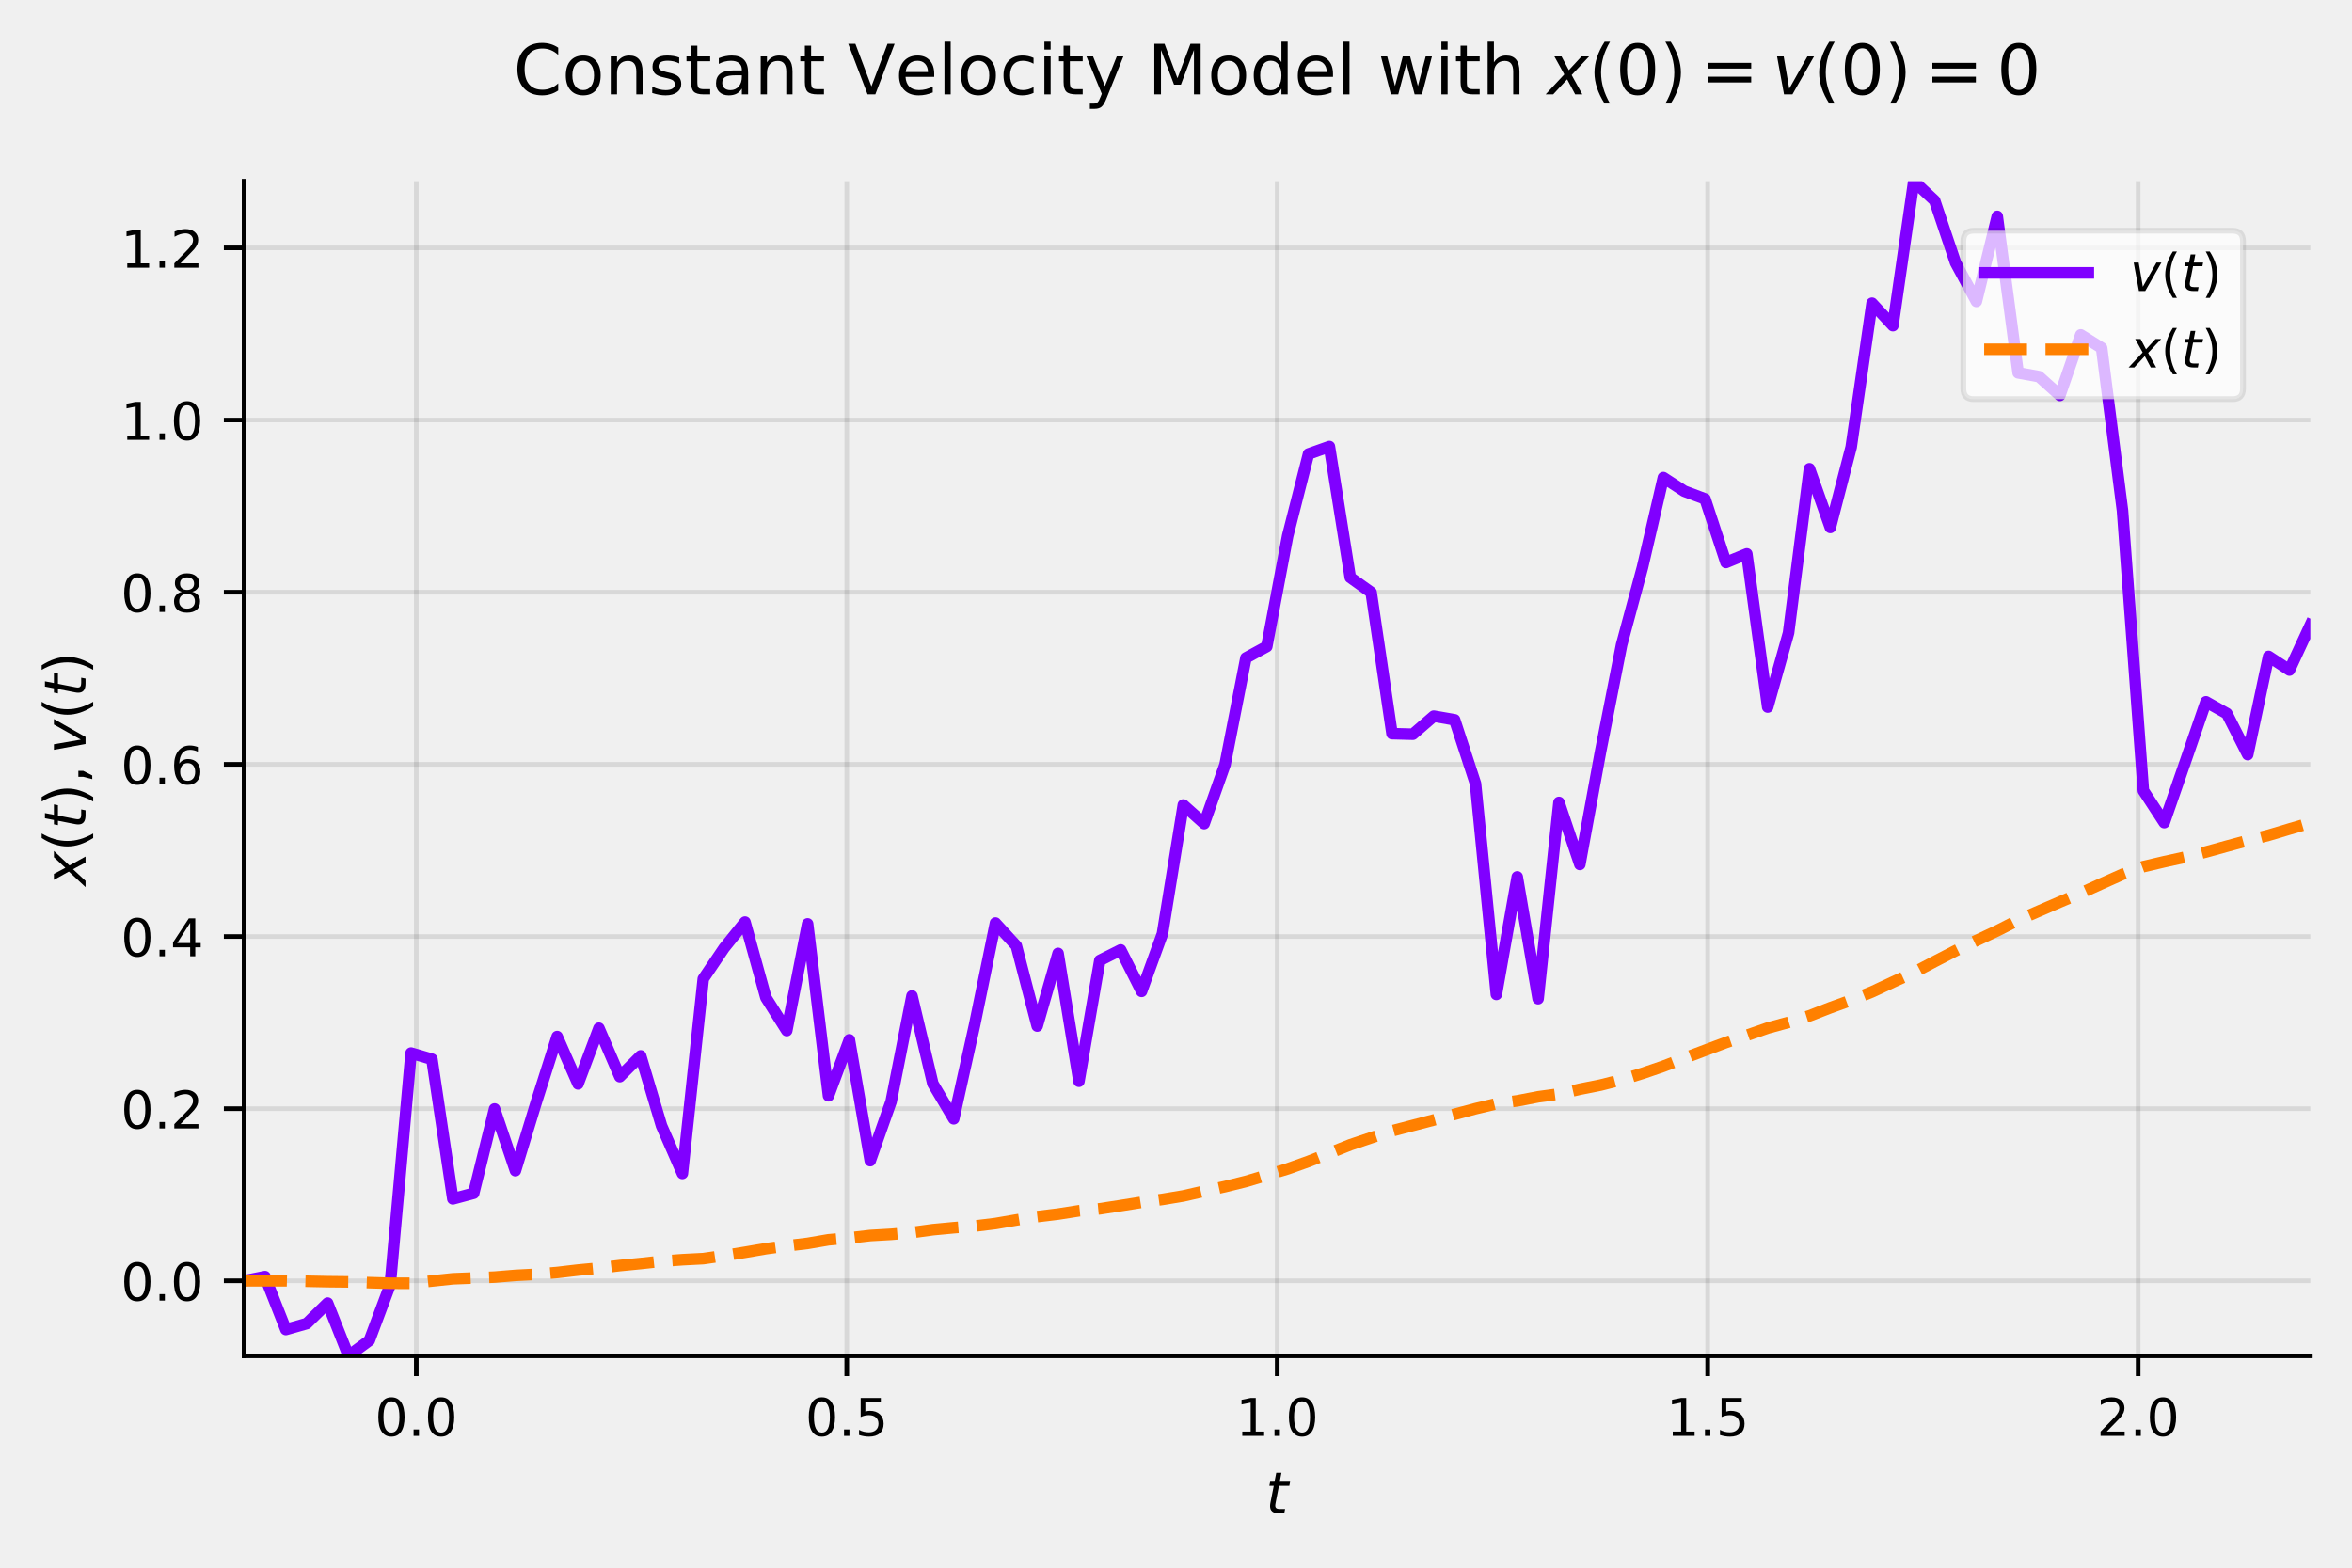
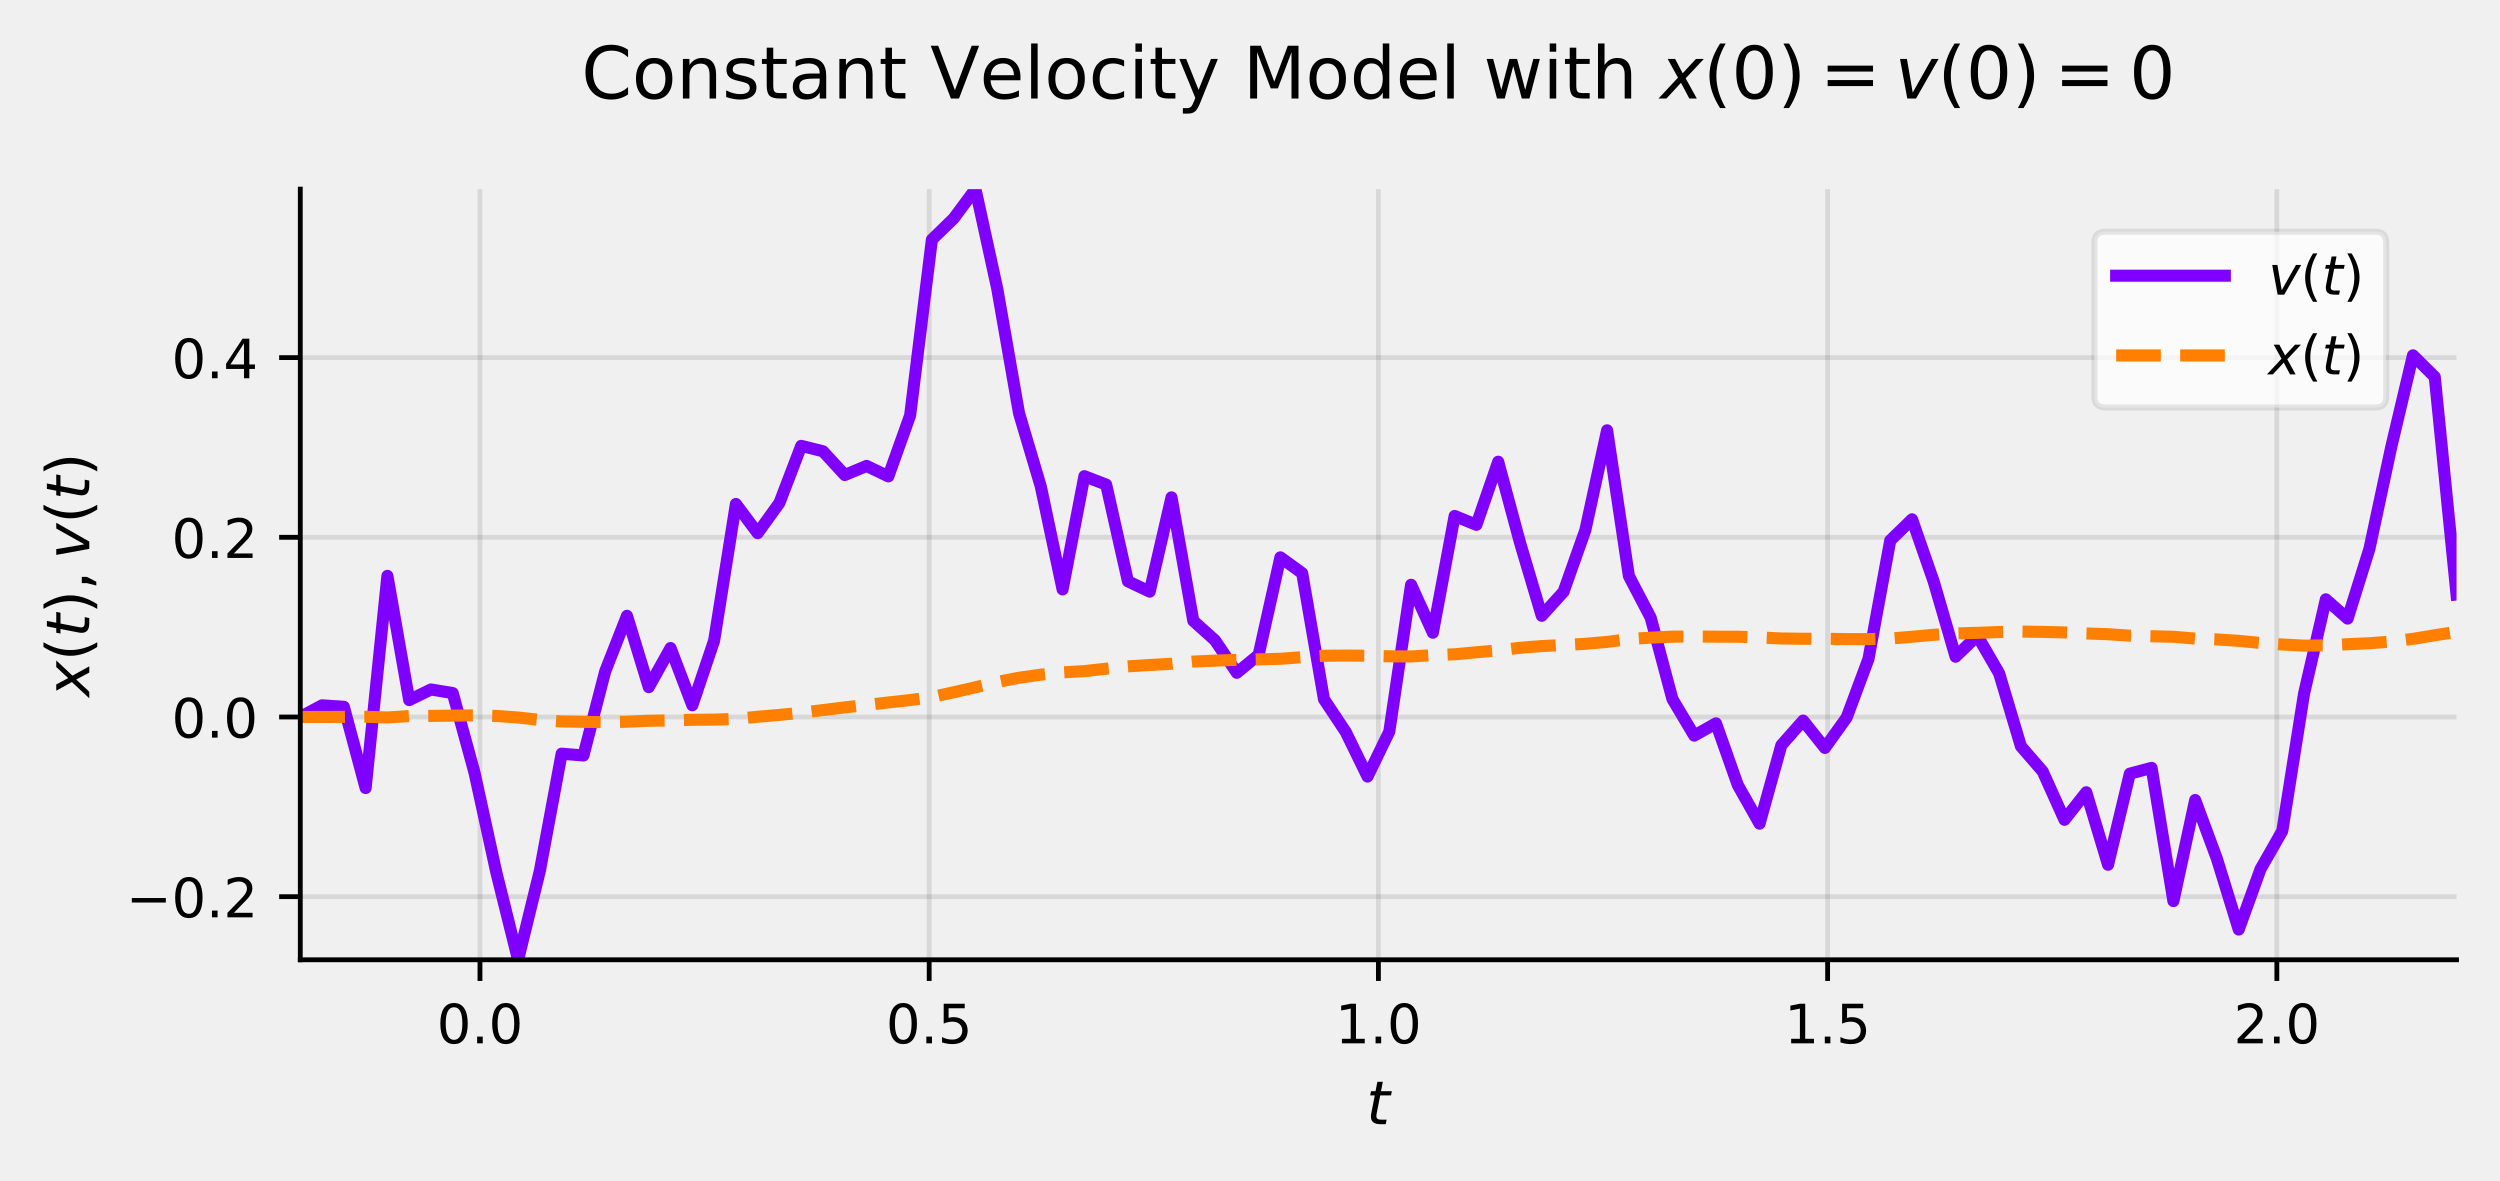
- <svg xmlns="http://www.w3.org/2000/svg" xmlns:xlink="http://www.w3.org/1999/xlink" width="406.511pt" height="270.975pt" viewBox="0 0 406.511 270.975" version="1.1">
+ <svg xmlns="http://www.w3.org/2000/svg" xmlns:xlink="http://www.w3.org/1999/xlink" width="414.053pt" height="195.548pt" viewBox="0 0 414.053 195.548" version="1.1">
  <style>
            /* Light mode (default) */
            .c1 { fill: #d62728 !important; stroke: #d62728 !important; }
.c2 { fill: #2ca02c !important; stroke: #2ca02c !important; }
.c3 { fill: #1f77b4 !important; stroke: #1f77b4 !important; }
.c4 { fill: #9467bd !important; stroke: #9467bd !important; }
.c5 { fill: #8c564b !important; stroke: #8c564b !important; }
.c6 { fill: #e377c2 !important; stroke: #e377c2 !important; }
.c7 { fill: #7f7f7f !important; stroke: #7f7f7f !important; }
.c8 { fill: #bcbd22 !important; stroke: #bcbd22 !important; }

            /* Text and graphic elements */
            text, .text {
                fill: #000000 !important;
                stroke: none !important;
            }

            .axis line, .axis path, .tick line, .tick path, path.domain, line.grid {
                stroke: #000000 !important;
            }

            .legend text {
                fill: #000000 !important;
            }

            g.legend &gt; g:first-child &gt; path:first-child {
                fill: rgba(255, 255, 255, 0.8) !important;
                stroke: rgba(0, 0, 0, 0.1) !important;
            }

            [stroke="currentColor"], [stroke="black"] {
                stroke: #000000 !important;
            }

            /* Dark mode via media query */
            @media (prefers-color-scheme: dark) {
                /* Dark theme colors */
                .c1 { fill: #FF4A98 !important; stroke: #FF4A98 !important; }
                .c2 { fill: #0AFAFA !important; stroke: #0AFAFA !important; }
                .c3 { fill: #7F83FF !important; stroke: #7F83FF !important; }
                .c4 { fill: #B4A0FF !important; stroke: #B4A0FF !important; }
                .c5 { fill: #FFB86B !important; stroke: #FFB86B !important; }
                .c6 { fill: #FF79C6 !important; stroke: #FF79C6 !important; }
                .c7 { fill: #CCCCCC !important; stroke: #CCCCCC !important; }
                .c8 { fill: #E6DB74 !important; stroke: #E6DB74 !important; }

                /* Dark theme text and graphics */
                text, .text {
                    fill: #FFFFFF !important;
                    stroke: none !important;
                }

                .axis line, .axis path, .tick line, .tick path, path.domain, line.grid {
                    stroke: #FFFFFF !important;
                }

                .grid line {
                    stroke: rgba(255, 255, 255, 0.2) !important;
                }

                .legend text {
                    fill: #FFFFFF !important;
                }

                g.legend &gt; g:first-child &gt; path:first-child {
                    fill: rgba(26, 26, 26, 0.8) !important;
                    stroke: rgba(255, 255, 255, 0.1) !important;
                }

                [stroke="currentColor"], [stroke="black"] {
                    stroke: #FFFFFF !important;
                }
            }
        </style>
  <defs>
    <style type="text/css">*{stroke-linejoin: round; stroke-linecap: butt}</style>
  </defs>
  <g id="figure_1">
    <g class="patch">
-       <path d="M -0 270.975  L 406.511 270.975  L 406.511 0  L -0 0  L -0 270.975  z " style="fill: none" />
+       <path d="M 0 195.548  L 414.053 195.548  L 414.053 0  L 0 0  L 0 195.548  z " style="fill: none" />
    </g>
    <g id="axes_1">
      <g class="patch">
-         <path d="M 42.191 234.387  L 399.311 234.387  L 399.311 31.32  L 42.191 31.32  L 42.191 234.387  z " style="fill: none" />
+         <path d="M 49.733 158.96  L 406.853 158.96  L 406.853 31.32  L 49.733 31.32  L 49.733 158.96  z " style="fill: none" />
      </g>
      <g class="axis">
        <g class="tick xtick">
          <g id="line2d_1">
-             <path d="M 71.951 234.387  L 71.951 31.32  " clip-path="url(#pa991478b0b)" style="fill: none; stroke: #b0b0b0; stroke-opacity: 0.1; stroke-width: 0.8; stroke-linecap: square" />
+             <path d="M 79.493 158.96  L 79.493 31.32  " clip-path="url(#pca42724b4c)" style="fill: none; stroke: #b0b0b0; stroke-opacity: 0.1; stroke-width: 0.8; stroke-linecap: square" />
          </g>
          <g id="line2d_2">
            <defs>
-               <path id="m27125f3923" d="M 0 0  L 0 3.5  " style="stroke: currentColor; stroke-width: 0.8" />
+               <path id="m1e83205afa" d="M 0 0  L 0 3.5  " style="stroke: currentColor; stroke-width: 0.8" />
            </defs>
            <g>
-               <use xlink:href="#m27125f3923" x="71.951" y="234.387" style="stroke: currentColor; stroke-width: 0.8" />
+               <use xlink:href="#m1e83205afa" x="79.493" y="158.96" style="stroke: currentColor; stroke-width: 0.8" />
            </g>
          </g>
          <g id="text_1" class="text">
-             <g transform="translate(64.79453 248.2251) scale(0.09 -0.09)">
+             <g transform="translate(72.33625 172.7983) scale(0.09 -0.09)">
              <defs>
                <path id="DejaVuSans-30" d="M 2034 4250  Q 1547 4250 1301 3770  Q 1056 3291 1056 2328  Q 1056 1369 1301 889  Q 1547 409 2034 409  Q 2525 409 2770 889  Q 3016 1369 3016 2328  Q 3016 3291 2770 3770  Q 2525 4250 2034 4250  z M 2034 4750  Q 2819 4750 3233 4129  Q 3647 3509 3647 2328  Q 3647 1150 3233 529  Q 2819 -91 2034 -91  Q 1250 -91 836 529  Q 422 1150 422 2328  Q 422 3509 836 4129  Q 1250 4750 2034 4750  z " transform="scale(0.015625)" />
                <path id="DejaVuSans-2e" d="M 684 794  L 1344 794  L 1344 0  L 684 0  L 684 794  z " transform="scale(0.015625)" />
              </defs>
              <use xlink:href="#DejaVuSans-30" />
              <use xlink:href="#DejaVuSans-2e" transform="translate(63.62305 0)" />
              <use xlink:href="#DejaVuSans-30" transform="translate(95.41016 0)" />
            </g>
          </g>
        </g>
        <g class="tick xtick">
          <g id="line2d_3">
-             <path d="M 146.351 234.387  L 146.351 31.32  " clip-path="url(#pa991478b0b)" style="fill: none; stroke: #b0b0b0; stroke-opacity: 0.1; stroke-width: 0.8; stroke-linecap: square" />
+             <path d="M 153.893 158.96  L 153.893 31.32  " clip-path="url(#pca42724b4c)" style="fill: none; stroke: #b0b0b0; stroke-opacity: 0.1; stroke-width: 0.8; stroke-linecap: square" />
          </g>
          <g id="line2d_4">
            <g>
-               <use xlink:href="#m27125f3923" x="146.351" y="234.387" style="stroke: currentColor; stroke-width: 0.8" />
+               <use xlink:href="#m1e83205afa" x="153.893" y="158.96" style="stroke: currentColor; stroke-width: 0.8" />
            </g>
          </g>
          <g id="text_2" class="text">
-             <g transform="translate(139.1945 248.2251) scale(0.09 -0.09)">
+             <g transform="translate(146.7363 172.7983) scale(0.09 -0.09)">
              <defs>
                <path id="DejaVuSans-35" d="M 691 4666  L 3169 4666  L 3169 4134  L 1269 4134  L 1269 2991  Q 1406 3038 1543 3061  Q 1681 3084 1819 3084  Q 2600 3084 3056 2656  Q 3513 2228 3513 1497  Q 3513 744 3044 326  Q 2575 -91 1722 -91  Q 1428 -91 1123 -41  Q 819 9 494 109  L 494 744  Q 775 591 1075 516  Q 1375 441 1709 441  Q 2250 441 2565 725  Q 2881 1009 2881 1497  Q 2881 1984 2565 2268  Q 2250 2553 1709 2553  Q 1456 2553 1204 2497  Q 953 2441 691 2322  L 691 4666  z " transform="scale(0.015625)" />
              </defs>
              <use xlink:href="#DejaVuSans-30" />
              <use xlink:href="#DejaVuSans-2e" transform="translate(63.62305 0)" />
              <use xlink:href="#DejaVuSans-35" transform="translate(95.41016 0)" />
            </g>
          </g>
        </g>
        <g class="tick xtick">
          <g id="line2d_5">
-             <path d="M 220.751 234.387  L 220.751 31.32  " clip-path="url(#pa991478b0b)" style="fill: none; stroke: #b0b0b0; stroke-opacity: 0.1; stroke-width: 0.8; stroke-linecap: square" />
+             <path d="M 228.293 158.96  L 228.293 31.32  " clip-path="url(#pca42724b4c)" style="fill: none; stroke: #b0b0b0; stroke-opacity: 0.1; stroke-width: 0.8; stroke-linecap: square" />
          </g>
          <g id="line2d_6">
            <g>
-               <use xlink:href="#m27125f3923" x="220.751" y="234.387" style="stroke: currentColor; stroke-width: 0.8" />
+               <use xlink:href="#m1e83205afa" x="228.293" y="158.96" style="stroke: currentColor; stroke-width: 0.8" />
            </g>
          </g>
          <g id="text_3" class="text">
-             <g transform="translate(213.5945 248.2251) scale(0.09 -0.09)">
+             <g transform="translate(221.1362 172.7983) scale(0.09 -0.09)">
              <defs>
                <path id="DejaVuSans-31" d="M 794 531  L 1825 531  L 1825 4091  L 703 3866  L 703 4441  L 1819 4666  L 2450 4666  L 2450 531  L 3481 531  L 3481 0  L 794 0  L 794 531  z " transform="scale(0.015625)" />
              </defs>
              <use xlink:href="#DejaVuSans-31" />
              <use xlink:href="#DejaVuSans-2e" transform="translate(63.62305 0)" />
              <use xlink:href="#DejaVuSans-30" transform="translate(95.41016 0)" />
            </g>
          </g>
        </g>
        <g class="tick xtick">
          <g id="line2d_7">
-             <path d="M 295.151 234.387  L 295.151 31.32  " clip-path="url(#pa991478b0b)" style="fill: none; stroke: #b0b0b0; stroke-opacity: 0.1; stroke-width: 0.8; stroke-linecap: square" />
+             <path d="M 302.693 158.96  L 302.693 31.32  " clip-path="url(#pca42724b4c)" style="fill: none; stroke: #b0b0b0; stroke-opacity: 0.1; stroke-width: 0.8; stroke-linecap: square" />
          </g>
          <g id="line2d_8">
            <g>
-               <use xlink:href="#m27125f3923" x="295.151" y="234.387" style="stroke: currentColor; stroke-width: 0.8" />
+               <use xlink:href="#m1e83205afa" x="302.693" y="158.96" style="stroke: currentColor; stroke-width: 0.8" />
            </g>
          </g>
          <g id="text_4" class="text">
-             <g transform="translate(287.9945 248.2251) scale(0.09 -0.09)">
+             <g transform="translate(295.5362 172.7983) scale(0.09 -0.09)">
              <use xlink:href="#DejaVuSans-31" />
              <use xlink:href="#DejaVuSans-2e" transform="translate(63.62305 0)" />
              <use xlink:href="#DejaVuSans-35" transform="translate(95.41016 0)" />
            </g>
          </g>
        </g>
        <g class="tick xtick">
          <g id="line2d_9">
-             <path d="M 369.551 234.387  L 369.551 31.32  " clip-path="url(#pa991478b0b)" style="fill: none; stroke: #b0b0b0; stroke-opacity: 0.1; stroke-width: 0.8; stroke-linecap: square" />
+             <path d="M 377.093 158.96  L 377.093 31.32  " clip-path="url(#pca42724b4c)" style="fill: none; stroke: #b0b0b0; stroke-opacity: 0.1; stroke-width: 0.8; stroke-linecap: square" />
          </g>
          <g id="line2d_10">
            <g>
-               <use xlink:href="#m27125f3923" x="369.551" y="234.387" style="stroke: currentColor; stroke-width: 0.8" />
+               <use xlink:href="#m1e83205afa" x="377.093" y="158.96" style="stroke: currentColor; stroke-width: 0.8" />
            </g>
          </g>
          <g id="text_5" class="text">
-             <g transform="translate(362.3945 248.2251) scale(0.09 -0.09)">
+             <g transform="translate(369.9362 172.7983) scale(0.09 -0.09)">
              <defs>
                <path id="DejaVuSans-32" d="M 1228 531  L 3431 531  L 3431 0  L 469 0  L 469 531  Q 828 903 1448 1529  Q 2069 2156 2228 2338  Q 2531 2678 2651 2914  Q 2772 3150 2772 3378  Q 2772 3750 2511 3984  Q 2250 4219 1831 4219  Q 1534 4219 1204 4116  Q 875 4013 500 3803  L 500 4441  Q 881 4594 1212 4672  Q 1544 4750 1819 4750  Q 2544 4750 2975 4387  Q 3406 4025 3406 3419  Q 3406 3131 3298 2873  Q 3191 2616 2906 2266  Q 2828 2175 2409 1742  Q 1991 1309 1228 531  z " transform="scale(0.015625)" />
              </defs>
              <use xlink:href="#DejaVuSans-32" />
              <use xlink:href="#DejaVuSans-2e" transform="translate(63.62305 0)" />
              <use xlink:href="#DejaVuSans-30" transform="translate(95.41016 0)" />
            </g>
          </g>
        </g>
        <g id="text_6" class="text">
-           <g transform="translate(218.7509 261.6953) scale(0.1 -0.1)">
+           <g transform="translate(226.2927 186.2685) scale(0.1 -0.1)">
            <defs>
              <path id="DejaVuSans-Oblique-74" d="M 2706 3500  L 2619 3053  L 1472 3053  L 1100 1153  Q 1081 1047 1072 975  Q 1063 903 1063 863  Q 1063 663 1183 572  Q 1303 481 1569 481  L 2150 481  L 2053 0  L 1503 0  Q 991 0 739 200  Q 488 400 488 806  Q 488 878 497 964  Q 506 1050 525 1153  L 897 3053  L 409 3053  L 500 3500  L 978 3500  L 1172 4494  L 1747 4494  L 1556 3500  L 2706 3500  z " transform="scale(0.015625)" />
            </defs>
            <use xlink:href="#DejaVuSans-Oblique-74" transform="translate(0 0.78125)" />
          </g>
        </g>
      </g>
      <g class="axis">
        <g class="tick ytick">
          <g id="line2d_11">
-             <path d="M 42.191 221.414  L 399.311 221.414  " clip-path="url(#pa991478b0b)" style="fill: none; stroke: #b0b0b0; stroke-opacity: 0.1; stroke-width: 0.8; stroke-linecap: square" />
+             <path d="M 49.733 148.508  L 406.853 148.508  " clip-path="url(#pca42724b4c)" style="fill: none; stroke: #b0b0b0; stroke-opacity: 0.1; stroke-width: 0.8; stroke-linecap: square" />
          </g>
          <g id="line2d_12">
            <defs>
-               <path id="m9cccadce07" d="M 0 0  L -3.5 0  " style="stroke: currentColor; stroke-width: 0.8" />
+               <path id="m09c307f7cd" d="M 0 0  L -3.5 0  " style="stroke: currentColor; stroke-width: 0.8" />
            </defs>
            <g>
-               <use xlink:href="#m9cccadce07" x="42.191" y="221.414" style="stroke: currentColor; stroke-width: 0.8" />
+               <use xlink:href="#m09c307f7cd" x="49.733" y="148.508" style="stroke: currentColor; stroke-width: 0.8" />
            </g>
          </g>
          <g id="text_7" class="text">
-             <g transform="translate(20.87813 224.8335) scale(0.09 -0.09)">
-               <use xlink:href="#DejaVuSans-30" />
-               <use xlink:href="#DejaVuSans-2e" transform="translate(63.62305 0)" />
-               <use xlink:href="#DejaVuSans-30" transform="translate(95.41016 0)" />
+             <g transform="translate(20.87813 151.9273) scale(0.09 -0.09)">
+               <defs>
+                 <path id="DejaVuSans-2212" d="M 678 2272  L 4684 2272  L 4684 1741  L 678 1741  L 678 2272  z " transform="scale(0.015625)" />
+               </defs>
+               <use xlink:href="#DejaVuSans-2212" />
+               <use xlink:href="#DejaVuSans-30" transform="translate(83.78906 0)" />
+               <use xlink:href="#DejaVuSans-2e" transform="translate(147.4121 0)" />
+               <use xlink:href="#DejaVuSans-32" transform="translate(179.1992 0)" />
            </g>
          </g>
        </g>
        <g class="tick ytick">
          <g id="line2d_13">
-             <path d="M 42.191 191.654  L 399.311 191.654  " clip-path="url(#pa991478b0b)" style="fill: none; stroke: #b0b0b0; stroke-opacity: 0.1; stroke-width: 0.8; stroke-linecap: square" />
+             <path d="M 49.733 118.748  L 406.853 118.748  " clip-path="url(#pca42724b4c)" style="fill: none; stroke: #b0b0b0; stroke-opacity: 0.1; stroke-width: 0.8; stroke-linecap: square" />
          </g>
          <g id="line2d_14">
            <g>
-               <use xlink:href="#m9cccadce07" x="42.191" y="191.654" style="stroke: currentColor; stroke-width: 0.8" />
+               <use xlink:href="#m09c307f7cd" x="49.733" y="118.748" style="stroke: currentColor; stroke-width: 0.8" />
            </g>
          </g>
          <g id="text_8" class="text">
-             <g transform="translate(20.87813 195.0735) scale(0.09 -0.09)">
+             <g transform="translate(28.41984 122.1673) scale(0.09 -0.09)">
              <use xlink:href="#DejaVuSans-30" />
              <use xlink:href="#DejaVuSans-2e" transform="translate(63.62305 0)" />
-               <use xlink:href="#DejaVuSans-32" transform="translate(95.41016 0)" />
+               <use xlink:href="#DejaVuSans-30" transform="translate(95.41016 0)" />
            </g>
          </g>
        </g>
        <g class="tick ytick">
          <g id="line2d_15">
-             <path d="M 42.191 161.894  L 399.311 161.894  " clip-path="url(#pa991478b0b)" style="fill: none; stroke: #b0b0b0; stroke-opacity: 0.1; stroke-width: 0.8; stroke-linecap: square" />
+             <path d="M 49.733 88.988  L 406.853 88.988  " clip-path="url(#pca42724b4c)" style="fill: none; stroke: #b0b0b0; stroke-opacity: 0.1; stroke-width: 0.8; stroke-linecap: square" />
          </g>
          <g id="line2d_16">
            <g>
-               <use xlink:href="#m9cccadce07" x="42.191" y="161.894" style="stroke: currentColor; stroke-width: 0.8" />
+               <use xlink:href="#m09c307f7cd" x="49.733" y="88.988" style="stroke: currentColor; stroke-width: 0.8" />
            </g>
          </g>
          <g id="text_9" class="text">
-             <g transform="translate(20.87813 165.3135) scale(0.09 -0.09)">
-               <defs>
-                 <path id="DejaVuSans-34" d="M 2419 4116  L 825 1625  L 2419 1625  L 2419 4116  z M 2253 4666  L 3047 4666  L 3047 1625  L 3713 1625  L 3713 1100  L 3047 1100  L 3047 0  L 2419 0  L 2419 1100  L 313 1100  L 313 1709  L 2253 4666  z " transform="scale(0.015625)" />
-               </defs>
+             <g transform="translate(28.41984 92.40727) scale(0.09 -0.09)">
              <use xlink:href="#DejaVuSans-30" />
              <use xlink:href="#DejaVuSans-2e" transform="translate(63.62305 0)" />
-               <use xlink:href="#DejaVuSans-34" transform="translate(95.41016 0)" />
+               <use xlink:href="#DejaVuSans-32" transform="translate(95.41016 0)" />
            </g>
          </g>
        </g>
        <g class="tick ytick">
          <g id="line2d_17">
-             <path d="M 42.191 132.134  L 399.311 132.134  " clip-path="url(#pa991478b0b)" style="fill: none; stroke: #b0b0b0; stroke-opacity: 0.1; stroke-width: 0.8; stroke-linecap: square" />
+             <path d="M 49.733 59.228  L 406.853 59.228  " clip-path="url(#pca42724b4c)" style="fill: none; stroke: #b0b0b0; stroke-opacity: 0.1; stroke-width: 0.8; stroke-linecap: square" />
          </g>
          <g id="line2d_18">
            <g>
-               <use xlink:href="#m9cccadce07" x="42.191" y="132.134" style="stroke: currentColor; stroke-width: 0.8" />
+               <use xlink:href="#m09c307f7cd" x="49.733" y="59.228" style="stroke: currentColor; stroke-width: 0.8" />
            </g>
          </g>
          <g id="text_10" class="text">
-             <g transform="translate(20.87813 135.5535) scale(0.09 -0.09)">
-               <defs>
-                 <path id="DejaVuSans-36" d="M 2113 2584  Q 1688 2584 1439 2293  Q 1191 2003 1191 1497  Q 1191 994 1439 701  Q 1688 409 2113 409  Q 2538 409 2786 701  Q 3034 994 3034 1497  Q 3034 2003 2786 2293  Q 2538 2584 2113 2584  z M 3366 4563  L 3366 3988  Q 3128 4100 2886 4159  Q 2644 4219 2406 4219  Q 1781 4219 1451 3797  Q 1122 3375 1075 2522  Q 1259 2794 1537 2939  Q 1816 3084 2150 3084  Q 2853 3084 3261 2657  Q 3669 2231 3669 1497  Q 3669 778 3244 343  Q 2819 -91 2113 -91  Q 1303 -91 875 529  Q 447 1150 447 2328  Q 447 3434 972 4092  Q 1497 4750 2381 4750  Q 2619 4750 2861 4703  Q 3103 4656 3366 4563  z " transform="scale(0.015625)" />
+             <g transform="translate(28.41984 62.64727) scale(0.09 -0.09)">
+               <defs>
+                 <path id="DejaVuSans-34" d="M 2419 4116  L 825 1625  L 2419 1625  L 2419 4116  z M 2253 4666  L 3047 4666  L 3047 1625  L 3713 1625  L 3713 1100  L 3047 1100  L 3047 0  L 2419 0  L 2419 1100  L 313 1100  L 313 1709  L 2253 4666  z " transform="scale(0.015625)" />
              </defs>
              <use xlink:href="#DejaVuSans-30" />
              <use xlink:href="#DejaVuSans-2e" transform="translate(63.62305 0)" />
-               <use xlink:href="#DejaVuSans-36" transform="translate(95.41016 0)" />
-             </g>
-           </g>
-         </g>
-         <g class="tick ytick">
-           <g id="line2d_19">
-             <path d="M 42.191 102.374  L 399.311 102.374  " clip-path="url(#pa991478b0b)" style="fill: none; stroke: #b0b0b0; stroke-opacity: 0.1; stroke-width: 0.8; stroke-linecap: square" />
-           </g>
-           <g id="line2d_20">
-             <g>
-               <use xlink:href="#m9cccadce07" x="42.191" y="102.374" style="stroke: currentColor; stroke-width: 0.8" />
-             </g>
-           </g>
-           <g id="text_11" class="text">
-             <g transform="translate(20.87813 105.7935) scale(0.09 -0.09)">
-               <defs>
-                 <path id="DejaVuSans-38" d="M 2034 2216  Q 1584 2216 1326 1975  Q 1069 1734 1069 1313  Q 1069 891 1326 650  Q 1584 409 2034 409  Q 2484 409 2743 651  Q 3003 894 3003 1313  Q 3003 1734 2745 1975  Q 2488 2216 2034 2216  z M 1403 2484  Q 997 2584 770 2862  Q 544 3141 544 3541  Q 544 4100 942 4425  Q 1341 4750 2034 4750  Q 2731 4750 3128 4425  Q 3525 4100 3525 3541  Q 3525 3141 3298 2862  Q 3072 2584 2669 2484  Q 3125 2378 3379 2068  Q 3634 1759 3634 1313  Q 3634 634 3220 271  Q 2806 -91 2034 -91  Q 1263 -91 848 271  Q 434 634 434 1313  Q 434 1759 690 2068  Q 947 2378 1403 2484  z M 1172 3481  Q 1172 3119 1398 2916  Q 1625 2713 2034 2713  Q 2441 2713 2670 2916  Q 2900 3119 2900 3481  Q 2900 3844 2670 4047  Q 2441 4250 2034 4250  Q 1625 4250 1398 4047  Q 1172 3844 1172 3481  z " transform="scale(0.015625)" />
-               </defs>
-               <use xlink:href="#DejaVuSans-30" />
-               <use xlink:href="#DejaVuSans-2e" transform="translate(63.62305 0)" />
-               <use xlink:href="#DejaVuSans-38" transform="translate(95.41016 0)" />
-             </g>
-           </g>
-         </g>
-         <g class="tick ytick">
-           <g id="line2d_21">
-             <path d="M 42.191 72.614  L 399.311 72.614  " clip-path="url(#pa991478b0b)" style="fill: none; stroke: #b0b0b0; stroke-opacity: 0.1; stroke-width: 0.8; stroke-linecap: square" />
-           </g>
-           <g id="line2d_22">
-             <g>
-               <use xlink:href="#m9cccadce07" x="42.191" y="72.614" style="stroke: currentColor; stroke-width: 0.8" />
-             </g>
-           </g>
-           <g id="text_12" class="text">
-             <g transform="translate(20.87813 76.03346) scale(0.09 -0.09)">
-               <use xlink:href="#DejaVuSans-31" />
-               <use xlink:href="#DejaVuSans-2e" transform="translate(63.62305 0)" />
-               <use xlink:href="#DejaVuSans-30" transform="translate(95.41016 0)" />
-             </g>
-           </g>
-         </g>
-         <g class="tick ytick">
-           <g id="line2d_23">
-             <path d="M 42.191 42.854  L 399.311 42.854  " clip-path="url(#pa991478b0b)" style="fill: none; stroke: #b0b0b0; stroke-opacity: 0.1; stroke-width: 0.8; stroke-linecap: square" />
-           </g>
-           <g id="line2d_24">
-             <g>
-               <use xlink:href="#m9cccadce07" x="42.191" y="42.854" style="stroke: currentColor; stroke-width: 0.8" />
-             </g>
-           </g>
-           <g id="text_13" class="text">
-             <g transform="translate(20.87813 46.27345) scale(0.09 -0.09)">
-               <use xlink:href="#DejaVuSans-31" />
-               <use xlink:href="#DejaVuSans-2e" transform="translate(63.62305 0)" />
-               <use xlink:href="#DejaVuSans-32" transform="translate(95.41016 0)" />
-             </g>
-           </g>
-         </g>
-         <g id="text_14" class="text">
-           <g transform="translate(14.79844 153.1033) rotate(-90) scale(0.1 -0.1)">
+               <use xlink:href="#DejaVuSans-34" transform="translate(95.41016 0)" />
+             </g>
+           </g>
+         </g>
+         <g id="text_11" class="text">
+           <g transform="translate(14.79844 115.3899) rotate(-90) scale(0.1 -0.1)">
            <defs>
              <path id="DejaVuSans-Oblique-78" d="M 3841 3500  L 2234 1784  L 3219 0  L 2559 0  L 1819 1388  L 531 0  L -166 0  L 1556 1844  L 641 3500  L 1300 3500  L 1972 2234  L 3144 3500  L 3841 3500  z " transform="scale(0.015625)" />
              <path id="DejaVuSans-28" d="M 1984 4856  Q 1566 4138 1362 3434  Q 1159 2731 1159 2009  Q 1159 1288 1364 580  Q 1569 -128 1984 -844  L 1484 -844  Q 1016 -109 783 600  Q 550 1309 550 2009  Q 550 2706 781 3412  Q 1013 4119 1484 4856  L 1984 4856  z " transform="scale(0.015625)" />
              <path id="DejaVuSans-29" d="M 513 4856  L 1013 4856  Q 1481 4119 1714 3412  Q 1947 2706 1947 2009  Q 1947 1309 1714 600  Q 1481 -109 1013 -844  L 513 -844  Q 928 -128 1133 580  Q 1338 1288 1338 2009  Q 1338 2731 1133 3434  Q 928 4138 513 4856  z " transform="scale(0.015625)" />
              <path id="DejaVuSans-2c" d="M 750 794  L 1409 794  L 1409 256  L 897 -744  L 494 -744  L 750 256  L 750 794  z " transform="scale(0.015625)" />
              <path id="DejaVuSans-Oblique-76" d="M 459 3500  L 1069 3500  L 1581 525  L 3256 3500  L 3866 3500  L 1875 0  L 1100 0  L 459 3500  z " transform="scale(0.015625)" />
            </defs>
            <use xlink:href="#DejaVuSans-Oblique-78" transform="translate(0 0.125)" />
            <use xlink:href="#DejaVuSans-28" transform="translate(59.17969 0.125)" />
            <use xlink:href="#DejaVuSans-Oblique-74" transform="translate(98.19336 0.125)" />
            <use xlink:href="#DejaVuSans-29" transform="translate(137.4023 0.125)" />
            <use xlink:href="#DejaVuSans-2c" transform="translate(176.416 0.125)" />
            <use xlink:href="#DejaVuSans-Oblique-76" transform="translate(227.6855 0.125)" />
            <use xlink:href="#DejaVuSans-28" transform="translate(286.8652 0.125)" />
            <use xlink:href="#DejaVuSans-Oblique-74" transform="translate(325.8789 0.125)" />
            <use xlink:href="#DejaVuSans-29" transform="translate(365.0879 0.125)" />
          </g>
        </g>
      </g>
-       <g id="line2d_25">
-         <path d="M 42.191 221.414  L 45.798 220.684  L 49.405 229.832  L 53.013 228.8  L 56.62 225.265  L 60.227 234.387  L 63.835 231.731  L 67.442 222.093  L 71.049 182.044  L 74.656 183.107  L 78.264 207.247  L 81.871 206.281  L 85.478 191.708  L 89.085 202.377  L 92.693 190.542  L 96.3 179.191  L 99.907 187.376  L 103.515 177.747  L 107.122 186.119  L 110.729 182.528  L 114.336 194.611  L 117.944 202.851  L 121.551 169.21  L 125.158 163.876  L 128.765 159.399  L 132.373 172.451  L 135.98 178.158  L 139.587 159.709  L 143.195 189.426  L 146.802 179.75  L 150.409 200.643  L 154.016 190.428  L 157.624 172.167  L 161.231 187.334  L 164.838 193.408  L 168.445 177.183  L 172.053 159.563  L 175.66 163.504  L 179.267 177.374  L 182.875 164.816  L 186.482 186.921  L 190.089 166.032  L 193.696 164.215  L 197.304 171.376  L 200.911 161.423  L 204.518 139.157  L 208.125 142.374  L 211.733 132.167  L 215.34 113.736  L 218.947 111.768  L 222.555 92.642  L 226.162 78.476  L 229.769 77.194  L 233.376 99.832  L 236.984 102.408  L 240.591 126.832  L 244.198 126.928  L 247.805 123.804  L 251.413 124.434  L 255.02 135.468  L 258.627 171.901  L 262.235 151.59  L 265.842 172.644  L 269.449 138.714  L 273.056 149.437  L 276.664 129.784  L 280.271 111.469  L 283.878 98.079  L 287.485 82.561  L 291.093 84.906  L 294.7 86.259  L 298.307 97.236  L 301.915 95.758  L 305.522 122.229  L 309.129 109.397  L 312.736 81.038  L 316.344 91.181  L 319.951 77.287  L 323.558 52.419  L 327.165 56.297  L 330.773 31.32  L 334.38 34.683  L 337.987 45.405  L 341.595 52.104  L 345.202 37.404  L 348.809 64.452  L 352.416 65.108  L 356.024 68.353  L 359.631 57.894  L 363.238 60.157  L 366.845 88.264  L 370.453 136.681  L 374.06 142.201  L 377.667 131.795  L 381.275 121.323  L 384.882 123.352  L 388.489 130.452  L 392.096 113.476  L 395.704 115.837  L 399.311 108.044  " clip-path="url(#pa991478b0b)" style="fill: none; stroke: #8000ff; stroke-width: 2; stroke-linecap: square" />
-       </g>
-       <g id="line2d_26">
-         <path d="M 42.191 221.414  L 45.798 221.414  L 49.405 221.407  L 53.013 221.491  L 56.62 221.565  L 60.227 221.603  L 63.835 221.733  L 67.442 221.836  L 71.049 221.843  L 74.656 221.449  L 78.264 221.066  L 81.871 220.925  L 85.478 220.773  L 89.085 220.476  L 92.693 220.286  L 96.3 219.977  L 99.907 219.555  L 103.515 219.215  L 107.122 218.778  L 110.729 218.425  L 114.336 218.036  L 117.944 217.768  L 121.551 217.582  L 125.158 217.06  L 128.765 216.485  L 132.373 215.865  L 135.98 215.375  L 139.587 214.943  L 143.195 214.326  L 146.802 214.006  L 150.409 213.589  L 154.016 213.381  L 157.624 213.071  L 161.231 212.579  L 164.838 212.238  L 168.445 211.958  L 172.053 211.516  L 175.66 210.897  L 179.267 210.318  L 182.875 209.878  L 186.482 209.312  L 190.089 208.967  L 193.696 208.413  L 197.304 207.841  L 200.911 207.341  L 204.518 206.741  L 208.125 205.918  L 211.733 205.128  L 215.34 204.235  L 218.947 203.159  L 222.555 202.062  L 226.162 200.774  L 229.769 199.345  L 233.376 197.903  L 236.984 196.687  L 240.591 195.497  L 244.198 194.551  L 247.805 193.606  L 251.413 192.63  L 255.02 191.66  L 258.627 190.801  L 262.235 190.306  L 265.842 189.607  L 269.449 189.12  L 273.056 188.293  L 276.664 187.573  L 280.271 186.657  L 283.878 185.557  L 287.485 184.324  L 291.093 182.935  L 294.7 181.57  L 298.307 180.219  L 301.915 178.977  L 305.522 177.72  L 309.129 176.729  L 312.736 175.608  L 316.344 174.205  L 319.951 172.902  L 323.558 171.461  L 327.165 169.771  L 330.773 168.12  L 334.38 166.219  L 337.987 164.352  L 341.595 162.592  L 345.202 160.898  L 348.809 159.058  L 352.416 157.489  L 356.024 155.926  L 359.631 154.395  L 363.238 152.76  L 366.845 151.147  L 370.453 149.816  L 374.06 148.968  L 377.667 148.176  L 381.275 147.28  L 384.882 146.279  L 388.489 145.299  L 392.096 144.389  L 395.704 143.31  L 399.311 142.254  " clip-path="url(#pa991478b0b)" style="fill: none; stroke-dasharray: 7.4,3.2; stroke-dashoffset: 0; stroke: #ff8000; stroke-width: 2" />
+       <g id="line2d_19">
+         <path d="M 49.733 118.748  L 53.34 116.816  L 56.947 117.062  L 60.554 130.517  L 64.162 95.378  L 67.769 115.948  L 71.376 114.191  L 74.984 114.787  L 78.591 127.99  L 82.198 144.472  L 85.805 158.96  L 89.413 144.224  L 93.02 124.825  L 96.627 125.125  L 100.234 111.186  L 103.842 101.994  L 107.449 113.803  L 111.056 107.327  L 114.664 116.809  L 118.271 106.113  L 121.878 83.469  L 125.485 88.299  L 129.093 83.286  L 132.7 73.845  L 136.307 74.741  L 139.914 78.673  L 143.522 77.165  L 147.129 78.896  L 150.736 68.807  L 154.344 39.678  L 157.951 36.178  L 161.558 31.32  L 165.165 47.815  L 168.773 68.442  L 172.38 80.584  L 175.987 97.615  L 179.594 78.864  L 183.202 80.255  L 186.809 96.274  L 190.416 97.985  L 194.024 82.373  L 197.631 102.815  L 201.238 106.054  L 204.845 111.426  L 208.453 108.462  L 212.06 92.31  L 215.667 94.928  L 219.274 115.801  L 222.882 121.229  L 226.489 128.612  L 230.096 121.172  L 233.704 96.851  L 237.311 104.79  L 240.918 85.453  L 244.525 86.92  L 248.133 76.472  L 251.74 89.857  L 255.347 101.986  L 258.954 98.01  L 262.562 87.815  L 266.169 71.271  L 269.776 95.401  L 273.384 102.29  L 276.991 115.788  L 280.598 121.832  L 284.205 119.801  L 287.813 130.012  L 291.42 136.416  L 295.027 123.427  L 298.634 119.346  L 302.242 123.872  L 305.849 118.83  L 309.456 109.14  L 313.064 89.516  L 316.671 86.011  L 320.278 96.369  L 323.885 108.764  L 327.493 105.289  L 331.1 111.526  L 334.707 123.602  L 338.314 127.763  L 341.922 135.776  L 345.529 131.219  L 349.136 143.22  L 352.744 128.134  L 356.351 127.177  L 359.958 149.238  L 363.565 132.501  L 367.173 142.243  L 370.78 153.953  L 374.387 143.956  L 377.994 137.627  L 381.602 114.856  L 385.209 99.262  L 388.816 102.45  L 392.424 90.909  L 396.031 74.076  L 399.638 58.85  L 403.245 62.418  L 406.853 98.462  " clip-path="url(#pca42724b4c)" style="fill: none; stroke: #8000ff; stroke-width: 2; stroke-linecap: square" />
+       </g>
+       <g id="line2d_20">
+         <path d="M 49.733 118.748  L 53.34 118.748  L 56.947 118.729  L 60.554 118.712  L 64.162 118.829  L 67.769 118.596  L 71.376 118.568  L 74.984 118.522  L 78.591 118.483  L 82.198 118.575  L 85.805 118.832  L 89.413 119.234  L 93.02 119.489  L 96.627 119.55  L 100.234 119.614  L 103.842 119.538  L 107.449 119.371  L 111.056 119.321  L 114.664 119.207  L 118.271 119.187  L 121.878 119.061  L 125.485 118.708  L 129.093 118.404  L 132.7 118.049  L 136.307 117.6  L 139.914 117.16  L 143.522 116.759  L 147.129 116.344  L 150.736 115.945  L 154.344 115.446  L 157.951 114.655  L 161.558 113.829  L 165.165 112.955  L 168.773 112.246  L 172.38 111.743  L 175.987 111.361  L 179.594 111.15  L 183.202 110.751  L 186.809 110.366  L 190.416 110.141  L 194.024 109.933  L 197.631 109.57  L 201.238 109.41  L 204.845 109.283  L 208.453 109.21  L 212.06 109.107  L 215.667 108.843  L 219.274 108.605  L 222.882 108.575  L 226.489 108.6  L 230.096 108.699  L 233.704 108.723  L 237.311 108.504  L 240.918 108.364  L 244.525 108.031  L 248.133 107.713  L 251.74 107.29  L 255.347 107.002  L 258.954 106.834  L 262.562 106.627  L 266.169 106.317  L 269.776 105.842  L 273.384 105.609  L 276.991 105.444  L 280.598 105.415  L 284.205 105.446  L 287.813 105.456  L 291.42 105.569  L 295.027 105.745  L 298.634 105.792  L 302.242 105.798  L 305.849 105.849  L 309.456 105.85  L 313.064 105.754  L 316.671 105.462  L 320.278 105.135  L 323.885 104.911  L 327.493 104.811  L 331.1 104.676  L 334.707 104.604  L 338.314 104.653  L 341.922 104.743  L 345.529 104.913  L 349.136 105.038  L 352.744 105.282  L 356.351 105.376  L 359.958 105.461  L 363.565 105.766  L 367.173 105.903  L 370.78 106.138  L 374.387 106.49  L 377.994 106.742  L 381.602 106.931  L 385.209 106.892  L 388.816 106.697  L 392.424 106.534  L 396.031 106.256  L 399.638 105.809  L 403.245 105.21  L 406.853 104.647  " clip-path="url(#pca42724b4c)" style="fill: none; stroke-dasharray: 7.4,3.2; stroke-dashoffset: 0; stroke: #ff8000; stroke-width: 2" />
      </g>
      <g class="patch">
-         <path d="M 42.191 234.387  L 42.191 31.32  " style="fill: none; stroke: currentColor; stroke-width: 0.8; stroke-linejoin: miter; stroke-linecap: square" />
+         <path d="M 49.733 158.96  L 49.733 31.32  " style="fill: none; stroke: currentColor; stroke-width: 0.8; stroke-linejoin: miter; stroke-linecap: square" />
      </g>
      <g class="patch">
-         <path d="M 42.191 234.387  L 399.311 234.387  " style="fill: none; stroke: currentColor; stroke-width: 0.8; stroke-linejoin: miter; stroke-linecap: square" />
-       </g>
-       <g id="text_15" class="text">
-         <g transform="translate(88.75094 16.32) scale(0.12 -0.12)">
+         <path d="M 49.733 158.96  L 406.853 158.96  " style="fill: none; stroke: currentColor; stroke-width: 0.8; stroke-linejoin: miter; stroke-linecap: square" />
+       </g>
+       <g id="text_12" class="text">
+         <g transform="translate(96.29266 16.32) scale(0.12 -0.12)">
          <defs>
            <path id="DejaVuSans-43" d="M 4122 4306  L 4122 3641  Q 3803 3938 3442 4084  Q 3081 4231 2675 4231  Q 1875 4231 1450 3742  Q 1025 3253 1025 2328  Q 1025 1406 1450 917  Q 1875 428 2675 428  Q 3081 428 3442 575  Q 3803 722 4122 1019  L 4122 359  Q 3791 134 3420 21  Q 3050 -91 2638 -91  Q 1578 -91 968 557  Q 359 1206 359 2328  Q 359 3453 968 4101  Q 1578 4750 2638 4750  Q 3056 4750 3426 4639  Q 3797 4528 4122 4306  z " transform="scale(0.015625)" />
            <path id="DejaVuSans-6f" d="M 1959 3097  Q 1497 3097 1228 2736  Q 959 2375 959 1747  Q 959 1119 1226 758  Q 1494 397 1959 397  Q 2419 397 2687 759  Q 2956 1122 2956 1747  Q 2956 2369 2687 2733  Q 2419 3097 1959 3097  z M 1959 3584  Q 2709 3584 3137 3096  Q 3566 2609 3566 1747  Q 3566 888 3137 398  Q 2709 -91 1959 -91  Q 1206 -91 779 398  Q 353 888 353 1747  Q 353 2609 779 3096  Q 1206 3584 1959 3584  z " transform="scale(0.015625)" />
            <path id="DejaVuSans-6e" d="M 3513 2113  L 3513 0  L 2938 0  L 2938 2094  Q 2938 2591 2744 2837  Q 2550 3084 2163 3084  Q 1697 3084 1428 2787  Q 1159 2491 1159 1978  L 1159 0  L 581 0  L 581 3500  L 1159 3500  L 1159 2956  Q 1366 3272 1645 3428  Q 1925 3584 2291 3584  Q 2894 3584 3203 3211  Q 3513 2838 3513 2113  z " transform="scale(0.015625)" />
            <path id="DejaVuSans-73" d="M 2834 3397  L 2834 2853  Q 2591 2978 2328 3040  Q 2066 3103 1784 3103  Q 1356 3103 1142 2972  Q 928 2841 928 2578  Q 928 2378 1081 2264  Q 1234 2150 1697 2047  L 1894 2003  Q 2506 1872 2764 1633  Q 3022 1394 3022 966  Q 3022 478 2636 193  Q 2250 -91 1575 -91  Q 1294 -91 989 -36  Q 684 19 347 128  L 347 722  Q 666 556 975 473  Q 1284 391 1588 391  Q 1994 391 2212 530  Q 2431 669 2431 922  Q 2431 1156 2273 1281  Q 2116 1406 1581 1522  L 1381 1569  Q 847 1681 609 1914  Q 372 2147 372 2553  Q 372 3047 722 3315  Q 1072 3584 1716 3584  Q 2034 3584 2315 3537  Q 2597 3491 2834 3397  z " transform="scale(0.015625)" />
            <path id="DejaVuSans-74" d="M 1172 4494  L 1172 3500  L 2356 3500  L 2356 3053  L 1172 3053  L 1172 1153  Q 1172 725 1289 603  Q 1406 481 1766 481  L 2356 481  L 2356 0  L 1766 0  Q 1100 0 847 248  Q 594 497 594 1153  L 594 3053  L 172 3053  L 172 3500  L 594 3500  L 594 4494  L 1172 4494  z " transform="scale(0.015625)" />
            <path id="DejaVuSans-61" d="M 2194 1759  Q 1497 1759 1228 1600  Q 959 1441 959 1056  Q 959 750 1161 570  Q 1363 391 1709 391  Q 2188 391 2477 730  Q 2766 1069 2766 1631  L 2766 1759  L 2194 1759  z M 3341 1997  L 3341 0  L 2766 0  L 2766 531  Q 2569 213 2275 61  Q 1981 -91 1556 -91  Q 1019 -91 701 211  Q 384 513 384 1019  Q 384 1609 779 1909  Q 1175 2209 1959 2209  L 2766 2209  L 2766 2266  Q 2766 2663 2505 2880  Q 2244 3097 1772 3097  Q 1472 3097 1187 3025  Q 903 2953 641 2809  L 641 3341  Q 956 3463 1253 3523  Q 1550 3584 1831 3584  Q 2591 3584 2966 3190  Q 3341 2797 3341 1997  z " transform="scale(0.015625)" />
            <path id="DejaVuSans-20" transform="scale(0.015625)" />
            <path id="DejaVuSans-56" d="M 1831 0  L 50 4666  L 709 4666  L 2188 738  L 3669 4666  L 4325 4666  L 2547 0  L 1831 0  z " transform="scale(0.015625)" />
            <path id="DejaVuSans-65" d="M 3597 1894  L 3597 1613  L 953 1613  Q 991 1019 1311 708  Q 1631 397 2203 397  Q 2534 397 2845 478  Q 3156 559 3463 722  L 3463 178  Q 3153 47 2828 -22  Q 2503 -91 2169 -91  Q 1331 -91 842 396  Q 353 884 353 1716  Q 353 2575 817 3079  Q 1281 3584 2069 3584  Q 2775 3584 3186 3129  Q 3597 2675 3597 1894  z M 3022 2063  Q 3016 2534 2758 2815  Q 2500 3097 2075 3097  Q 1594 3097 1305 2825  Q 1016 2553 972 2059  L 3022 2063  z " transform="scale(0.015625)" />
            <path id="DejaVuSans-6c" d="M 603 4863  L 1178 4863  L 1178 0  L 603 0  L 603 4863  z " transform="scale(0.015625)" />
            <path id="DejaVuSans-63" d="M 3122 3366  L 3122 2828  Q 2878 2963 2633 3030  Q 2388 3097 2138 3097  Q 1578 3097 1268 2742  Q 959 2388 959 1747  Q 959 1106 1268 751  Q 1578 397 2138 397  Q 2388 397 2633 464  Q 2878 531 3122 666  L 3122 134  Q 2881 22 2623 -34  Q 2366 -91 2075 -91  Q 1284 -91 818 406  Q 353 903 353 1747  Q 353 2603 823 3093  Q 1294 3584 2113 3584  Q 2378 3584 2631 3529  Q 2884 3475 3122 3366  z " transform="scale(0.015625)" />
            <path id="DejaVuSans-69" d="M 603 3500  L 1178 3500  L 1178 0  L 603 0  L 603 3500  z M 603 4863  L 1178 4863  L 1178 4134  L 603 4134  L 603 4863  z " transform="scale(0.015625)" />
            <path id="DejaVuSans-79" d="M 2059 -325  Q 1816 -950 1584 -1140  Q 1353 -1331 966 -1331  L 506 -1331  L 506 -850  L 844 -850  Q 1081 -850 1212 -737  Q 1344 -625 1503 -206  L 1606 56  L 191 3500  L 800 3500  L 1894 763  L 2988 3500  L 3597 3500  L 2059 -325  z " transform="scale(0.015625)" />
            <path id="DejaVuSans-4d" d="M 628 4666  L 1569 4666  L 2759 1491  L 3956 4666  L 4897 4666  L 4897 0  L 4281 0  L 4281 4097  L 3078 897  L 2444 897  L 1241 4097  L 1241 0  L 628 0  L 628 4666  z " transform="scale(0.015625)" />
            <path id="DejaVuSans-64" d="M 2906 2969  L 2906 4863  L 3481 4863  L 3481 0  L 2906 0  L 2906 525  Q 2725 213 2448 61  Q 2172 -91 1784 -91  Q 1150 -91 751 415  Q 353 922 353 1747  Q 353 2572 751 3078  Q 1150 3584 1784 3584  Q 2172 3584 2448 3432  Q 2725 3281 2906 2969  z M 947 1747  Q 947 1113 1208 752  Q 1469 391 1925 391  Q 2381 391 2643 752  Q 2906 1113 2906 1747  Q 2906 2381 2643 2742  Q 2381 3103 1925 3103  Q 1469 3103 1208 2742  Q 947 2381 947 1747  z " transform="scale(0.015625)" />
            <path id="DejaVuSans-77" d="M 269 3500  L 844 3500  L 1563 769  L 2278 3500  L 2956 3500  L 3675 769  L 4391 3500  L 4966 3500  L 4050 0  L 3372 0  L 2619 2869  L 1863 0  L 1184 0  L 269 3500  z " transform="scale(0.015625)" />
            <path id="DejaVuSans-68" d="M 3513 2113  L 3513 0  L 2938 0  L 2938 2094  Q 2938 2591 2744 2837  Q 2550 3084 2163 3084  Q 1697 3084 1428 2787  Q 1159 2491 1159 1978  L 1159 0  L 581 0  L 581 4863  L 1159 4863  L 1159 2956  Q 1366 3272 1645 3428  Q 1925 3584 2291 3584  Q 2894 3584 3203 3211  Q 3513 2838 3513 2113  z " transform="scale(0.015625)" />
            <path id="DejaVuSans-3d" d="M 678 2906  L 4684 2906  L 4684 2381  L 678 2381  L 678 2906  z M 678 1631  L 4684 1631  L 4684 1100  L 678 1100  L 678 1631  z " transform="scale(0.015625)" />
          </defs>
          <use xlink:href="#DejaVuSans-43" transform="translate(0 0.015625)" />
          <use xlink:href="#DejaVuSans-6f" transform="translate(69.82422 0.015625)" />
          <use xlink:href="#DejaVuSans-6e" transform="translate(131.0059 0.015625)" />
          <use xlink:href="#DejaVuSans-73" transform="translate(194.3848 0.015625)" />
          <use xlink:href="#DejaVuSans-74" transform="translate(246.4844 0.015625)" />
          <use xlink:href="#DejaVuSans-61" transform="translate(285.6934 0.015625)" />
          <use xlink:href="#DejaVuSans-6e" transform="translate(346.9727 0.015625)" />
          <use xlink:href="#DejaVuSans-74" transform="translate(410.3516 0.015625)" />
          <use xlink:href="#DejaVuSans-20" transform="translate(449.5605 0.015625)" />
          <use xlink:href="#DejaVuSans-56" transform="translate(481.3477 0.015625)" />
          <use xlink:href="#DejaVuSans-65" transform="translate(549.7559 0.015625)" />
          <use xlink:href="#DejaVuSans-6c" transform="translate(611.2793 0.015625)" />
          <use xlink:href="#DejaVuSans-6f" transform="translate(639.0625 0.015625)" />
          <use xlink:href="#DejaVuSans-63" transform="translate(700.2441 0.015625)" />
          <use xlink:href="#DejaVuSans-69" transform="translate(755.2246 0.015625)" />
          <use xlink:href="#DejaVuSans-74" transform="translate(783.0078 0.015625)" />
          <use xlink:href="#DejaVuSans-79" transform="translate(822.2168 0.015625)" />
          <use xlink:href="#DejaVuSans-20" transform="translate(881.3965 0.015625)" />
          <use xlink:href="#DejaVuSans-4d" transform="translate(913.1836 0.015625)" />
          <use xlink:href="#DejaVuSans-6f" transform="translate(999.4629 0.015625)" />
          <use xlink:href="#DejaVuSans-64" transform="translate(1060.645 0.015625)" />
          <use xlink:href="#DejaVuSans-65" transform="translate(1124.121 0.015625)" />
          <use xlink:href="#DejaVuSans-6c" transform="translate(1185.645 0.015625)" />
          <use xlink:href="#DejaVuSans-20" transform="translate(1213.428 0.015625)" />
          <use xlink:href="#DejaVuSans-77" transform="translate(1245.215 0.015625)" />
          <use xlink:href="#DejaVuSans-69" transform="translate(1327.002 0.015625)" />
          <use xlink:href="#DejaVuSans-74" transform="translate(1354.785 0.015625)" />
          <use xlink:href="#DejaVuSans-68" transform="translate(1393.994 0.015625)" />
          <use xlink:href="#DejaVuSans-20" transform="translate(1457.373 0.015625)" />
          <use xlink:href="#DejaVuSans-Oblique-78" transform="translate(1489.16 0.015625)" />
          <use xlink:href="#DejaVuSans-28" transform="translate(1548.34 0.015625)" />
          <use xlink:href="#DejaVuSans-30" transform="translate(1587.354 0.015625)" />
          <use xlink:href="#DejaVuSans-29" transform="translate(1650.977 0.015625)" />
          <use xlink:href="#DejaVuSans-3d" transform="translate(1709.473 0.015625)" />
          <use xlink:href="#DejaVuSans-Oblique-76" transform="translate(1812.744 0.015625)" />
          <use xlink:href="#DejaVuSans-28" transform="translate(1871.924 0.015625)" />
          <use xlink:href="#DejaVuSans-30" transform="translate(1910.938 0.015625)" />
          <use xlink:href="#DejaVuSans-29" transform="translate(1974.561 0.015625)" />
          <use xlink:href="#DejaVuSans-3d" transform="translate(2033.057 0.015625)" />
          <use xlink:href="#DejaVuSans-30" transform="translate(2136.328 0.015625)" />
        </g>
      </g>
      <g class="legend">
        <g class="patch">
-           <path d="M 341.139 69.002  L 385.869 69.002  Q 387.669 69.002 387.669 67.202  L 387.669 41.681  Q 387.669 39.881 385.869 39.881  L 341.139 39.881  Q 339.339 39.881 339.339 41.681  L 339.339 67.202  Q 339.339 69.002 341.139 69.002  z " style="fill: #ffffff; opacity: 0.9; stroke: #cccccc; stroke-linejoin: miter" />
-         </g>
-         <g id="line2d_27">
-           <path d="M 342.939 47.17  L 351.939 47.17  L 360.939 47.17  " style="fill: none; stroke: #8000ff; stroke-width: 2; stroke-linecap: square" />
-         </g>
-         <g id="text_16" class="text">
-           <g transform="translate(368.1385 50.31992) scale(0.09 -0.09)">
+           <path d="M 348.68 67.493  L 393.41 67.493  Q 395.21 67.493 395.21 65.693  L 395.21 40.173  Q 395.21 38.373 393.41 38.373  L 348.68 38.373  Q 346.88 38.373 346.88 40.173  L 346.88 65.693  Q 346.88 67.493 348.68 67.493  z " style="fill: #ffffff; opacity: 0.9; stroke: #cccccc; stroke-linejoin: miter" />
+         </g>
+         <g id="line2d_21">
+           <path d="M 350.48 45.661  L 359.48 45.661  L 368.48 45.661  " style="fill: none; stroke: #8000ff; stroke-width: 2; stroke-linecap: square" />
+         </g>
+         <g id="text_13" class="text">
+           <g transform="translate(375.6803 48.81139) scale(0.09 -0.09)">
            <use xlink:href="#DejaVuSans-Oblique-76" transform="translate(0 0.125)" />
            <use xlink:href="#DejaVuSans-28" transform="translate(59.17969 0.125)" />
            <use xlink:href="#DejaVuSans-Oblique-74" transform="translate(98.19336 0.125)" />
            <use xlink:href="#DejaVuSans-29" transform="translate(137.4023 0.125)" />
          </g>
        </g>
-         <g id="line2d_28">
-           <path d="M 342.939 60.38  L 351.939 60.38  L 360.939 60.38  " style="fill: none; stroke-dasharray: 7.4,3.2; stroke-dashoffset: 0; stroke: #ff8000; stroke-width: 2" />
-         </g>
-         <g id="text_17" class="text">
-           <g transform="translate(368.1385 63.53024) scale(0.09 -0.09)">
+         <g id="line2d_22">
+           <path d="M 350.48 58.872  L 359.48 58.872  L 368.48 58.872  " style="fill: none; stroke-dasharray: 7.4,3.2; stroke-dashoffset: 0; stroke: #ff8000; stroke-width: 2" />
+         </g>
+         <g id="text_14" class="text">
+           <g transform="translate(375.6803 62.0217) scale(0.09 -0.09)">
            <use xlink:href="#DejaVuSans-Oblique-78" transform="translate(0 0.125)" />
            <use xlink:href="#DejaVuSans-28" transform="translate(59.17969 0.125)" />
            <use xlink:href="#DejaVuSans-Oblique-74" transform="translate(98.19336 0.125)" />
            <use xlink:href="#DejaVuSans-29" transform="translate(137.4023 0.125)" />
          </g>
        </g>
      </g>
    </g>
  </g>
  <defs>
-     <clipPath id="pa991478b0b">
-       <rect x="42.191" y="31.32" width="357.12" height="203.067" />
+     <clipPath id="pca42724b4c">
+       <rect x="49.733" y="31.32" width="357.12" height="127.64" />
    </clipPath>
  </defs>
</svg>
